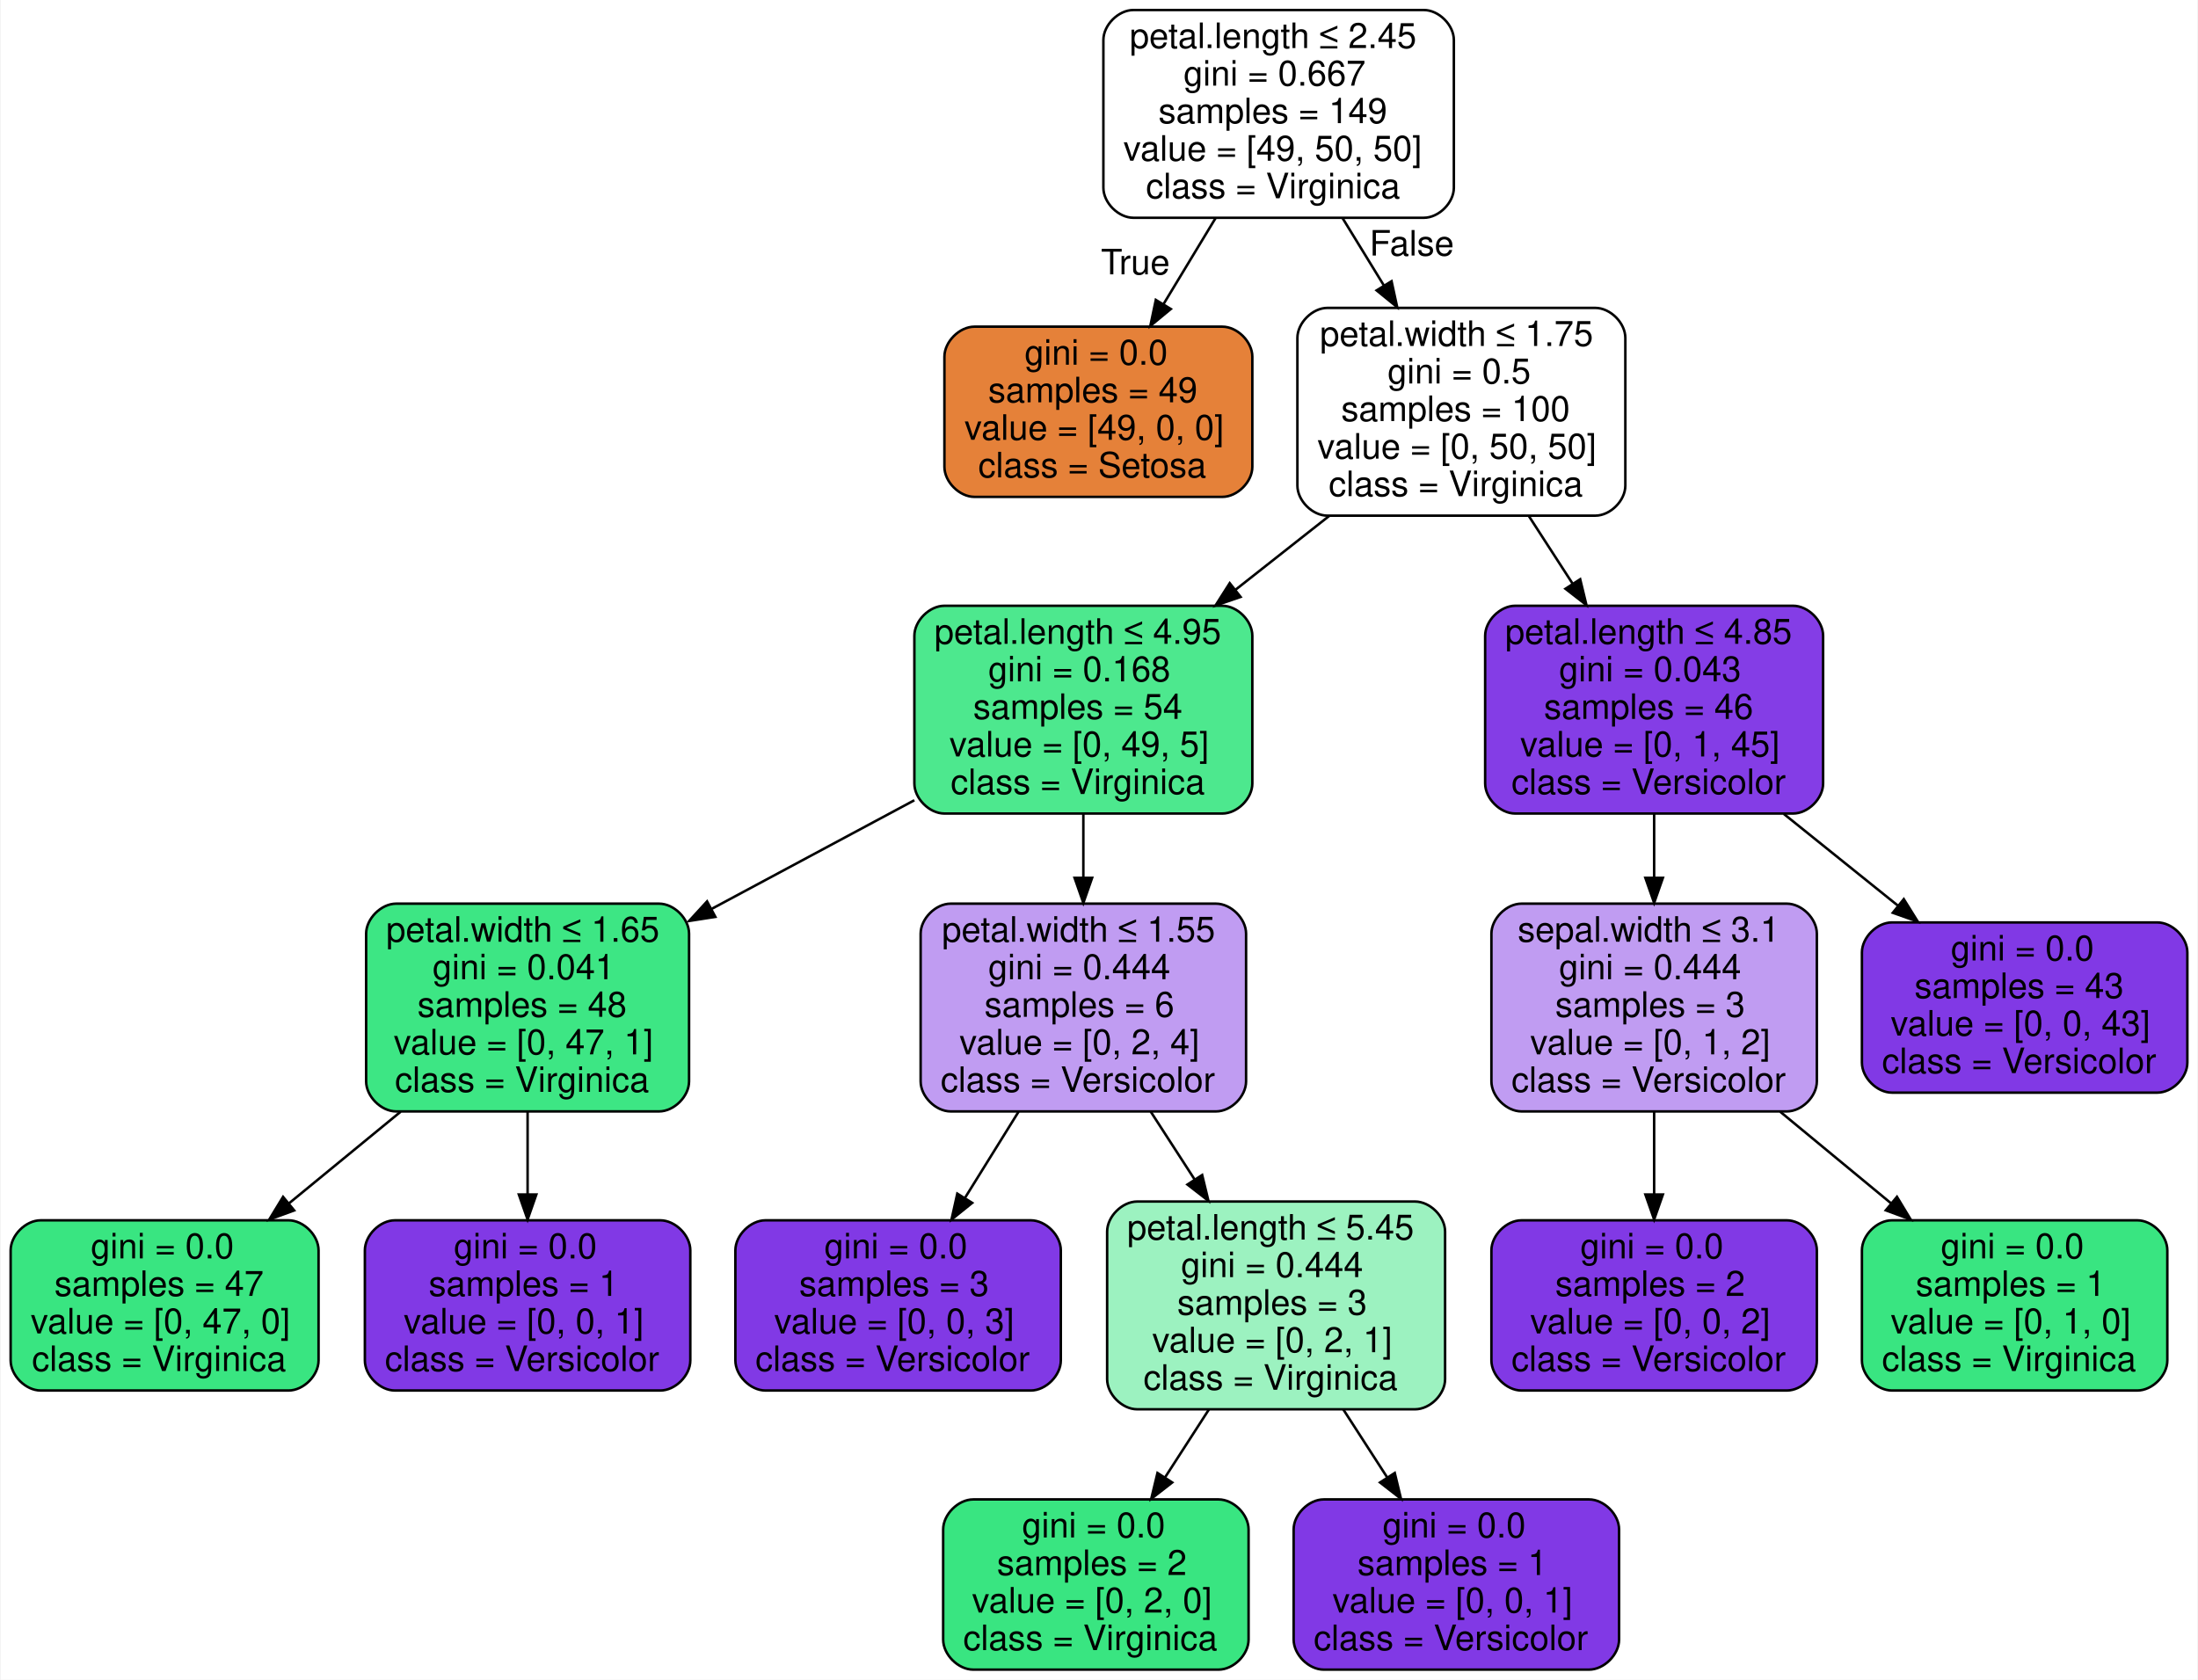
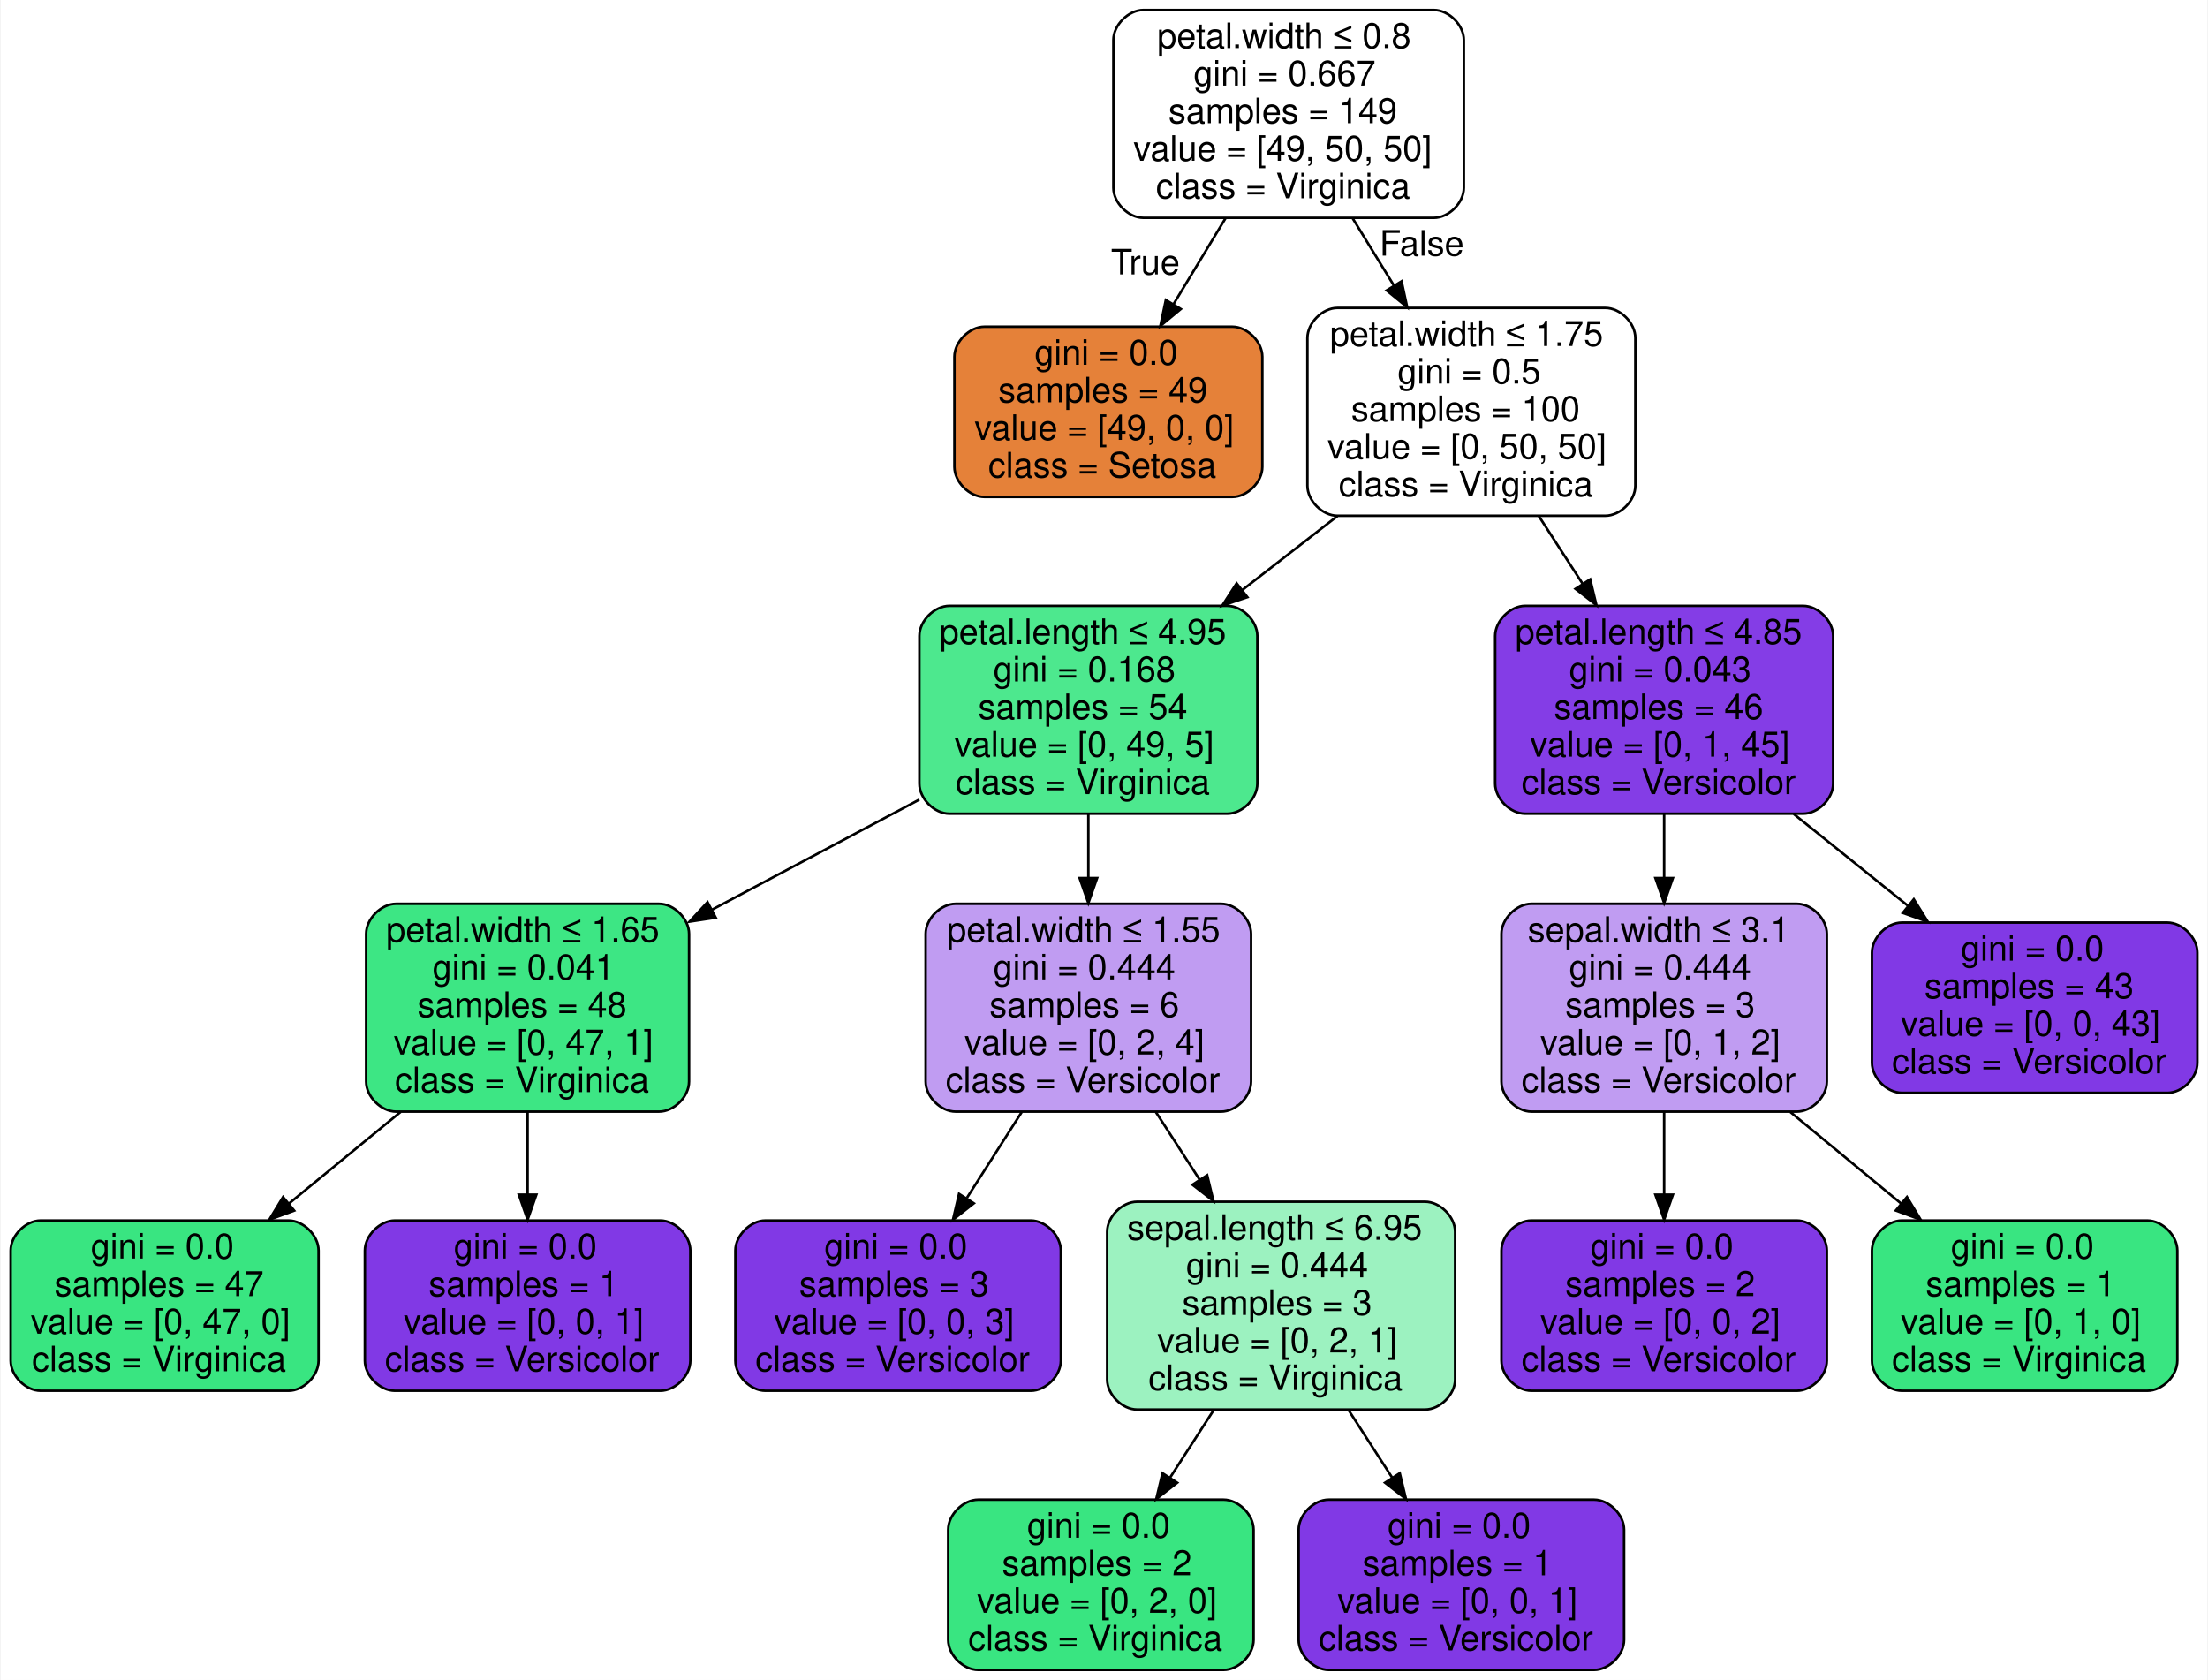
- <svg xmlns="http://www.w3.org/2000/svg" width="878pt" height="671pt" viewBox="0.00 0.00 877.50 671.00">
+ <svg xmlns="http://www.w3.org/2000/svg" width="882pt" height="671pt" viewBox="0.00 0.00 881.50 671.00">
  <g id="graph0" class="graph" transform="scale(1 1) rotate(0) translate(4 667)">
-     <polygon fill="#ffffff" stroke="transparent" points="-4,4 -4,-667 873.5,-667 873.5,4 -4,4" />
+     <polygon fill="#ffffff" stroke="transparent" points="-4,4 -4,-667 877.5,-667 877.5,4 -4,4" />
    <g id="node1" class="node">
-       <path fill="#ffffff" stroke="#000000" d="M564.5,-663C564.5,-663 448.5,-663 448.5,-663 442.5,-663 436.5,-657 436.5,-651 436.5,-651 436.5,-592 436.5,-592 436.5,-586 442.5,-580 448.5,-580 448.5,-580 564.5,-580 564.5,-580 570.5,-580 576.5,-586 576.5,-592 576.5,-592 576.5,-651 576.5,-651 576.5,-657 570.5,-663 564.5,-663" />
-       <text text-anchor="start" x="447" y="-647.8" font-family="Helvetica,sans-Serif" font-size="14.00" fill="#000000">petal.length ≤ 2.45</text>
-       <text text-anchor="start" x="468.5" y="-632.8" font-family="Helvetica,sans-Serif" font-size="14.00" fill="#000000">gini = 0.667</text>
-       <text text-anchor="start" x="458.5" y="-617.8" font-family="Helvetica,sans-Serif" font-size="14.00" fill="#000000">samples = 149</text>
-       <text text-anchor="start" x="444.5" y="-602.8" font-family="Helvetica,sans-Serif" font-size="14.00" fill="#000000">value = [49, 50, 50]</text>
-       <text text-anchor="start" x="453.5" y="-587.8" font-family="Helvetica,sans-Serif" font-size="14.00" fill="#000000">class = Virginica</text>
+       <path fill="#ffffff" stroke="#000000" d="M568.5,-663C568.5,-663 452.5,-663 452.5,-663 446.5,-663 440.5,-657 440.5,-651 440.5,-651 440.5,-592 440.5,-592 440.5,-586 446.5,-580 452.5,-580 452.5,-580 568.5,-580 568.5,-580 574.5,-580 580.5,-586 580.5,-592 580.5,-592 580.5,-651 580.5,-651 580.5,-657 574.5,-663 568.5,-663" />
+       <text text-anchor="start" x="458" y="-647.8" font-family="Helvetica,sans-Serif" font-size="14.00" fill="#000000">petal.width ≤ 0.8</text>
+       <text text-anchor="start" x="472.5" y="-632.8" font-family="Helvetica,sans-Serif" font-size="14.00" fill="#000000">gini = 0.667</text>
+       <text text-anchor="start" x="462.5" y="-617.8" font-family="Helvetica,sans-Serif" font-size="14.00" fill="#000000">samples = 149</text>
+       <text text-anchor="start" x="448.5" y="-602.8" font-family="Helvetica,sans-Serif" font-size="14.00" fill="#000000">value = [49, 50, 50]</text>
+       <text text-anchor="start" x="457.5" y="-587.8" font-family="Helvetica,sans-Serif" font-size="14.00" fill="#000000">class = Virginica</text>
    </g>
    <g id="node2" class="node">
-       <path fill="#e58139" stroke="#000000" d="M484,-536.5C484,-536.5 385,-536.5 385,-536.5 379,-536.5 373,-530.5 373,-524.5 373,-524.5 373,-480.5 373,-480.5 373,-474.5 379,-468.5 385,-468.5 385,-468.5 484,-468.5 484,-468.5 490,-468.5 496,-474.5 496,-480.5 496,-480.5 496,-524.5 496,-524.5 496,-530.5 490,-536.5 484,-536.5" />
-       <text text-anchor="start" x="405" y="-521.3" font-family="Helvetica,sans-Serif" font-size="14.00" fill="#000000">gini = 0.0</text>
-       <text text-anchor="start" x="390.5" y="-506.3" font-family="Helvetica,sans-Serif" font-size="14.00" fill="#000000">samples = 49</text>
-       <text text-anchor="start" x="381" y="-491.3" font-family="Helvetica,sans-Serif" font-size="14.00" fill="#000000">value = [49, 0, 0]</text>
-       <text text-anchor="start" x="386.5" y="-476.3" font-family="Helvetica,sans-Serif" font-size="14.00" fill="#000000">class = Setosa</text>
+       <path fill="#e58139" stroke="#000000" d="M488,-536.5C488,-536.5 389,-536.5 389,-536.5 383,-536.5 377,-530.5 377,-524.5 377,-524.5 377,-480.5 377,-480.5 377,-474.5 383,-468.5 389,-468.5 389,-468.5 488,-468.5 488,-468.5 494,-468.5 500,-474.5 500,-480.5 500,-480.5 500,-524.5 500,-524.5 500,-530.5 494,-536.5 488,-536.5" />
+       <text text-anchor="start" x="409" y="-521.3" font-family="Helvetica,sans-Serif" font-size="14.00" fill="#000000">gini = 0.0</text>
+       <text text-anchor="start" x="394.5" y="-506.3" font-family="Helvetica,sans-Serif" font-size="14.00" fill="#000000">samples = 49</text>
+       <text text-anchor="start" x="385" y="-491.3" font-family="Helvetica,sans-Serif" font-size="14.00" fill="#000000">value = [49, 0, 0]</text>
+       <text text-anchor="start" x="390.5" y="-476.3" font-family="Helvetica,sans-Serif" font-size="14.00" fill="#000000">class = Setosa</text>
    </g>
    <g id="edge1" class="edge">
-       <path fill="none" stroke="#000000" d="M481.318,-579.88C474.598,-568.774 467.324,-556.751 460.559,-545.569" />
-       <polygon fill="#000000" stroke="#000000" points="463.433,-543.559 455.262,-536.815 457.444,-547.183 463.433,-543.559" />
-       <text text-anchor="middle" x="449.288" y="-557.391" font-family="Helvetica,sans-Serif" font-size="14.00" fill="#000000">True</text>
+       <path fill="none" stroke="#000000" d="M485.318,-579.88C478.598,-568.774 471.324,-556.751 464.559,-545.569" />
+       <polygon fill="#000000" stroke="#000000" points="467.433,-543.559 459.262,-536.815 461.444,-547.183 467.433,-543.559" />
+       <text text-anchor="middle" x="453.288" y="-557.391" font-family="Helvetica,sans-Serif" font-size="14.00" fill="#000000">True</text>
    </g>
    <g id="node3" class="node">
-       <path fill="#ffffff" stroke="#000000" d="M633,-544C633,-544 526,-544 526,-544 520,-544 514,-538 514,-532 514,-532 514,-473 514,-473 514,-467 520,-461 526,-461 526,-461 633,-461 633,-461 639,-461 645,-467 645,-473 645,-473 645,-532 645,-532 645,-538 639,-544 633,-544" />
-       <text text-anchor="start" x="523" y="-528.8" font-family="Helvetica,sans-Serif" font-size="14.00" fill="#000000">petal.width ≤ 1.75</text>
-       <text text-anchor="start" x="550" y="-513.8" font-family="Helvetica,sans-Serif" font-size="14.00" fill="#000000">gini = 0.5</text>
-       <text text-anchor="start" x="531.5" y="-498.8" font-family="Helvetica,sans-Serif" font-size="14.00" fill="#000000">samples = 100</text>
-       <text text-anchor="start" x="522" y="-483.8" font-family="Helvetica,sans-Serif" font-size="14.00" fill="#000000">value = [0, 50, 50]</text>
-       <text text-anchor="start" x="526.5" y="-468.8" font-family="Helvetica,sans-Serif" font-size="14.00" fill="#000000">class = Virginica</text>
+       <path fill="#ffffff" stroke="#000000" d="M637,-544C637,-544 530,-544 530,-544 524,-544 518,-538 518,-532 518,-532 518,-473 518,-473 518,-467 524,-461 530,-461 530,-461 637,-461 637,-461 643,-461 649,-467 649,-473 649,-473 649,-532 649,-532 649,-538 643,-544 637,-544" />
+       <text text-anchor="start" x="527" y="-528.8" font-family="Helvetica,sans-Serif" font-size="14.00" fill="#000000">petal.width ≤ 1.75</text>
+       <text text-anchor="start" x="554" y="-513.8" font-family="Helvetica,sans-Serif" font-size="14.00" fill="#000000">gini = 0.5</text>
+       <text text-anchor="start" x="535.5" y="-498.8" font-family="Helvetica,sans-Serif" font-size="14.00" fill="#000000">samples = 100</text>
+       <text text-anchor="start" x="526" y="-483.8" font-family="Helvetica,sans-Serif" font-size="14.00" fill="#000000">value = [0, 50, 50]</text>
+       <text text-anchor="start" x="530.5" y="-468.8" font-family="Helvetica,sans-Serif" font-size="14.00" fill="#000000">class = Virginica</text>
    </g>
    <g id="edge2" class="edge">
-       <path fill="none" stroke="#000000" d="M532.032,-579.88C537.391,-571.143 543.098,-561.84 548.628,-552.825" />
-       <polygon fill="#000000" stroke="#000000" points="551.614,-554.652 553.859,-544.298 545.647,-550.992 551.614,-554.652" />
-       <text text-anchor="middle" x="559.684" y="-564.91" font-family="Helvetica,sans-Serif" font-size="14.00" fill="#000000">False</text>
+       <path fill="none" stroke="#000000" d="M536.032,-579.88C541.391,-571.143 547.098,-561.84 552.628,-552.825" />
+       <polygon fill="#000000" stroke="#000000" points="555.614,-554.652 557.859,-544.298 549.647,-550.992 555.614,-554.652" />
+       <text text-anchor="middle" x="563.684" y="-564.91" font-family="Helvetica,sans-Serif" font-size="14.00" fill="#000000">False</text>
    </g>
    <g id="node4" class="node">
-       <path fill="#4de88e" stroke="#000000" d="M484,-425C484,-425 373,-425 373,-425 367,-425 361,-419 361,-413 361,-413 361,-354 361,-354 361,-348 367,-342 373,-342 373,-342 484,-342 484,-342 490,-342 496,-348 496,-354 496,-354 496,-413 496,-413 496,-419 490,-425 484,-425" />
-       <text text-anchor="start" x="369" y="-409.8" font-family="Helvetica,sans-Serif" font-size="14.00" fill="#000000">petal.length ≤ 4.95</text>
-       <text text-anchor="start" x="390.5" y="-394.8" font-family="Helvetica,sans-Serif" font-size="14.00" fill="#000000">gini = 0.168</text>
-       <text text-anchor="start" x="384.5" y="-379.8" font-family="Helvetica,sans-Serif" font-size="14.00" fill="#000000">samples = 54</text>
-       <text text-anchor="start" x="375" y="-364.8" font-family="Helvetica,sans-Serif" font-size="14.00" fill="#000000">value = [0, 49, 5]</text>
-       <text text-anchor="start" x="375.5" y="-349.8" font-family="Helvetica,sans-Serif" font-size="14.00" fill="#000000">class = Virginica</text>
+       <path fill="#4de88e" stroke="#000000" d="M486,-425C486,-425 375,-425 375,-425 369,-425 363,-419 363,-413 363,-413 363,-354 363,-354 363,-348 369,-342 375,-342 375,-342 486,-342 486,-342 492,-342 498,-348 498,-354 498,-354 498,-413 498,-413 498,-419 492,-425 486,-425" />
+       <text text-anchor="start" x="371" y="-409.8" font-family="Helvetica,sans-Serif" font-size="14.00" fill="#000000">petal.length ≤ 4.95</text>
+       <text text-anchor="start" x="392.5" y="-394.8" font-family="Helvetica,sans-Serif" font-size="14.00" fill="#000000">gini = 0.168</text>
+       <text text-anchor="start" x="386.5" y="-379.8" font-family="Helvetica,sans-Serif" font-size="14.00" fill="#000000">samples = 54</text>
+       <text text-anchor="start" x="377" y="-364.8" font-family="Helvetica,sans-Serif" font-size="14.00" fill="#000000">value = [0, 49, 5]</text>
+       <text text-anchor="start" x="377.5" y="-349.8" font-family="Helvetica,sans-Serif" font-size="14.00" fill="#000000">class = Virginica</text>
    </g>
    <g id="edge3" class="edge">
-       <path fill="none" stroke="#000000" d="M526.688,-460.88C514.618,-451.368 501.696,-441.184 489.321,-431.432" />
-       <polygon fill="#000000" stroke="#000000" points="491.303,-428.538 481.283,-425.097 486.97,-434.036 491.303,-428.538" />
+       <path fill="none" stroke="#000000" d="M529.988,-460.88C517.759,-451.368 504.666,-441.184 492.127,-431.432" />
+       <polygon fill="#000000" stroke="#000000" points="494.024,-428.474 483.982,-425.097 489.726,-433.999 494.024,-428.474" />
    </g>
    <g id="node13" class="node">
-       <path fill="#843de6" stroke="#000000" d="M712,-425C712,-425 601,-425 601,-425 595,-425 589,-419 589,-413 589,-413 589,-354 589,-354 589,-348 595,-342 601,-342 601,-342 712,-342 712,-342 718,-342 724,-348 724,-354 724,-354 724,-413 724,-413 724,-419 718,-425 712,-425" />
-       <text text-anchor="start" x="597" y="-409.8" font-family="Helvetica,sans-Serif" font-size="14.00" fill="#000000">petal.length ≤ 4.85</text>
-       <text text-anchor="start" x="618.5" y="-394.8" font-family="Helvetica,sans-Serif" font-size="14.00" fill="#000000">gini = 0.043</text>
-       <text text-anchor="start" x="612.5" y="-379.8" font-family="Helvetica,sans-Serif" font-size="14.00" fill="#000000">samples = 46</text>
-       <text text-anchor="start" x="603" y="-364.8" font-family="Helvetica,sans-Serif" font-size="14.00" fill="#000000">value = [0, 1, 45]</text>
-       <text text-anchor="start" x="599.5" y="-349.8" font-family="Helvetica,sans-Serif" font-size="14.00" fill="#000000">class = Versicolor</text>
+       <path fill="#843de6" stroke="#000000" d="M716,-425C716,-425 605,-425 605,-425 599,-425 593,-419 593,-413 593,-413 593,-354 593,-354 593,-348 599,-342 605,-342 605,-342 716,-342 716,-342 722,-342 728,-348 728,-354 728,-354 728,-413 728,-413 728,-419 722,-425 716,-425" />
+       <text text-anchor="start" x="601" y="-409.8" font-family="Helvetica,sans-Serif" font-size="14.00" fill="#000000">petal.length ≤ 4.85</text>
+       <text text-anchor="start" x="622.5" y="-394.8" font-family="Helvetica,sans-Serif" font-size="14.00" fill="#000000">gini = 0.043</text>
+       <text text-anchor="start" x="616.5" y="-379.8" font-family="Helvetica,sans-Serif" font-size="14.00" fill="#000000">samples = 46</text>
+       <text text-anchor="start" x="607" y="-364.8" font-family="Helvetica,sans-Serif" font-size="14.00" fill="#000000">value = [0, 1, 45]</text>
+       <text text-anchor="start" x="603.5" y="-349.8" font-family="Helvetica,sans-Serif" font-size="14.00" fill="#000000">class = Versicolor</text>
    </g>
    <g id="edge12" class="edge">
-       <path fill="none" stroke="#000000" d="M606.431,-460.88C612.084,-452.143 618.103,-442.84 623.937,-433.825" />
-       <polygon fill="#000000" stroke="#000000" points="626.96,-435.595 629.454,-425.298 621.083,-431.792 626.96,-435.595" />
+       <path fill="none" stroke="#000000" d="M610.431,-460.88C616.084,-452.143 622.103,-442.84 627.937,-433.825" />
+       <polygon fill="#000000" stroke="#000000" points="630.96,-435.595 633.454,-425.298 625.083,-431.792 630.96,-435.595" />
    </g>
    <g id="node5" class="node">
      <path fill="#3de684" stroke="#000000" d="M259,-306C259,-306 154,-306 154,-306 148,-306 142,-300 142,-294 142,-294 142,-235 142,-235 142,-229 148,-223 154,-223 154,-223 259,-223 259,-223 265,-223 271,-229 271,-235 271,-235 271,-294 271,-294 271,-300 265,-306 259,-306" />
      <text text-anchor="start" x="150" y="-290.8" font-family="Helvetica,sans-Serif" font-size="14.00" fill="#000000">petal.width ≤ 1.65</text>
      <text text-anchor="start" x="168.5" y="-275.8" font-family="Helvetica,sans-Serif" font-size="14.00" fill="#000000">gini = 0.041</text>
      <text text-anchor="start" x="162.5" y="-260.8" font-family="Helvetica,sans-Serif" font-size="14.00" fill="#000000">samples = 48</text>
      <text text-anchor="start" x="153" y="-245.8" font-family="Helvetica,sans-Serif" font-size="14.00" fill="#000000">value = [0, 47, 1]</text>
      <text text-anchor="start" x="153.5" y="-230.8" font-family="Helvetica,sans-Serif" font-size="14.00" fill="#000000">class = Virginica</text>
    </g>
    <g id="edge4" class="edge">
-       <path fill="none" stroke="#000000" d="M360.988,-347.311C335.428,-333.61 306.212,-317.949 280.117,-303.962" />
-       <polygon fill="#000000" stroke="#000000" points="281.496,-300.729 271.029,-299.09 278.188,-306.899 281.496,-300.729" />
+       <path fill="none" stroke="#000000" d="M362.989,-347.635C336.833,-333.739 306.811,-317.79 280.103,-303.602" />
+       <polygon fill="#000000" stroke="#000000" points="281.656,-300.464 271.183,-298.863 278.372,-306.646 281.656,-300.464" />
    </g>
    <g id="node8" class="node">
-       <path fill="#c09cf2" stroke="#000000" d="M481.5,-306C481.5,-306 375.5,-306 375.5,-306 369.5,-306 363.5,-300 363.5,-294 363.5,-294 363.5,-235 363.5,-235 363.5,-229 369.5,-223 375.5,-223 375.5,-223 481.5,-223 481.5,-223 487.5,-223 493.5,-229 493.5,-235 493.5,-235 493.5,-294 493.5,-294 493.5,-300 487.5,-306 481.5,-306" />
-       <text text-anchor="start" x="372" y="-290.8" font-family="Helvetica,sans-Serif" font-size="14.00" fill="#000000">petal.width ≤ 1.55</text>
-       <text text-anchor="start" x="390.5" y="-275.8" font-family="Helvetica,sans-Serif" font-size="14.00" fill="#000000">gini = 0.444</text>
-       <text text-anchor="start" x="389" y="-260.8" font-family="Helvetica,sans-Serif" font-size="14.00" fill="#000000">samples = 6</text>
-       <text text-anchor="start" x="379" y="-245.8" font-family="Helvetica,sans-Serif" font-size="14.00" fill="#000000">value = [0, 2, 4]</text>
-       <text text-anchor="start" x="371.5" y="-230.8" font-family="Helvetica,sans-Serif" font-size="14.00" fill="#000000">class = Versicolor</text>
+       <path fill="#c09cf2" stroke="#000000" d="M483.5,-306C483.5,-306 377.5,-306 377.5,-306 371.5,-306 365.5,-300 365.5,-294 365.5,-294 365.5,-235 365.5,-235 365.5,-229 371.5,-223 377.5,-223 377.5,-223 483.5,-223 483.5,-223 489.5,-223 495.5,-229 495.5,-235 495.5,-235 495.5,-294 495.5,-294 495.5,-300 489.5,-306 483.5,-306" />
+       <text text-anchor="start" x="374" y="-290.8" font-family="Helvetica,sans-Serif" font-size="14.00" fill="#000000">petal.width ≤ 1.55</text>
+       <text text-anchor="start" x="392.5" y="-275.8" font-family="Helvetica,sans-Serif" font-size="14.00" fill="#000000">gini = 0.444</text>
+       <text text-anchor="start" x="391" y="-260.8" font-family="Helvetica,sans-Serif" font-size="14.00" fill="#000000">samples = 6</text>
+       <text text-anchor="start" x="381" y="-245.8" font-family="Helvetica,sans-Serif" font-size="14.00" fill="#000000">value = [0, 2, 4]</text>
+       <text text-anchor="start" x="373.5" y="-230.8" font-family="Helvetica,sans-Serif" font-size="14.00" fill="#000000">class = Versicolor</text>
    </g>
    <g id="edge7" class="edge">
-       <path fill="none" stroke="#000000" d="M428.5,-341.88C428.5,-333.684 428.5,-324.989 428.5,-316.501" />
-       <polygon fill="#000000" stroke="#000000" points="432,-316.298 428.5,-306.298 425,-316.298 432,-316.298" />
+       <path fill="none" stroke="#000000" d="M430.5,-341.88C430.5,-333.684 430.5,-324.989 430.5,-316.501" />
+       <polygon fill="#000000" stroke="#000000" points="434,-316.298 430.5,-306.298 427,-316.298 434,-316.298" />
    </g>
    <g id="node6" class="node">
      <path fill="#39e581" stroke="#000000" d="M111,-179.5C111,-179.5 12,-179.5 12,-179.5 6,-179.5 0,-173.5 0,-167.5 0,-167.5 0,-123.5 0,-123.5 0,-117.5 6,-111.5 12,-111.5 12,-111.5 111,-111.5 111,-111.5 117,-111.5 123,-117.5 123,-123.5 123,-123.5 123,-167.5 123,-167.5 123,-173.5 117,-179.5 111,-179.5" />
      <text text-anchor="start" x="32" y="-164.3" font-family="Helvetica,sans-Serif" font-size="14.00" fill="#000000">gini = 0.0</text>
      <text text-anchor="start" x="17.5" y="-149.3" font-family="Helvetica,sans-Serif" font-size="14.00" fill="#000000">samples = 47</text>
      <text text-anchor="start" x="8" y="-134.3" font-family="Helvetica,sans-Serif" font-size="14.00" fill="#000000">value = [0, 47, 0]</text>
      <text text-anchor="start" x="8.5" y="-119.3" font-family="Helvetica,sans-Serif" font-size="14.00" fill="#000000">class = Virginica</text>
    </g>
    <g id="edge5" class="edge">
      <path fill="none" stroke="#000000" d="M155.786,-222.88C141.316,-211.004 125.569,-198.08 111.162,-186.257" />
      <polygon fill="#000000" stroke="#000000" points="113.263,-183.453 103.312,-179.815 108.822,-188.864 113.263,-183.453" />
    </g>
    <g id="node7" class="node">
      <path fill="#8139e5" stroke="#000000" d="M259.5,-179.5C259.5,-179.5 153.5,-179.5 153.5,-179.5 147.5,-179.5 141.5,-173.5 141.5,-167.5 141.5,-167.5 141.5,-123.5 141.5,-123.5 141.5,-117.5 147.5,-111.5 153.5,-111.5 153.5,-111.5 259.5,-111.5 259.5,-111.5 265.5,-111.5 271.5,-117.5 271.5,-123.5 271.5,-123.5 271.5,-167.5 271.5,-167.5 271.5,-173.5 265.5,-179.5 259.5,-179.5" />
      <text text-anchor="start" x="177" y="-164.3" font-family="Helvetica,sans-Serif" font-size="14.00" fill="#000000">gini = 0.0</text>
      <text text-anchor="start" x="167" y="-149.3" font-family="Helvetica,sans-Serif" font-size="14.00" fill="#000000">samples = 1</text>
      <text text-anchor="start" x="157" y="-134.3" font-family="Helvetica,sans-Serif" font-size="14.00" fill="#000000">value = [0, 0, 1]</text>
      <text text-anchor="start" x="149.5" y="-119.3" font-family="Helvetica,sans-Serif" font-size="14.00" fill="#000000">class = Versicolor</text>
    </g>
    <g id="edge6" class="edge">
      <path fill="none" stroke="#000000" d="M206.5,-222.88C206.5,-212.213 206.5,-200.702 206.5,-189.901" />
      <polygon fill="#000000" stroke="#000000" points="210,-189.815 206.5,-179.815 203,-189.815 210,-189.815" />
    </g>
    <g id="node9" class="node">
      <path fill="#8139e5" stroke="#000000" d="M407.5,-179.5C407.5,-179.5 301.5,-179.5 301.5,-179.5 295.5,-179.5 289.5,-173.5 289.5,-167.5 289.5,-167.5 289.5,-123.5 289.5,-123.5 289.5,-117.5 295.5,-111.5 301.5,-111.5 301.5,-111.5 407.5,-111.5 407.5,-111.5 413.5,-111.5 419.5,-117.5 419.5,-123.5 419.5,-123.5 419.5,-167.5 419.5,-167.5 419.5,-173.5 413.5,-179.5 407.5,-179.5" />
      <text text-anchor="start" x="325" y="-164.3" font-family="Helvetica,sans-Serif" font-size="14.00" fill="#000000">gini = 0.0</text>
      <text text-anchor="start" x="315" y="-149.3" font-family="Helvetica,sans-Serif" font-size="14.00" fill="#000000">samples = 3</text>
      <text text-anchor="start" x="305" y="-134.3" font-family="Helvetica,sans-Serif" font-size="14.00" fill="#000000">value = [0, 0, 3]</text>
      <text text-anchor="start" x="297.5" y="-119.3" font-family="Helvetica,sans-Serif" font-size="14.00" fill="#000000">class = Versicolor</text>
    </g>
    <g id="edge8" class="edge">
-       <path fill="none" stroke="#000000" d="M402.618,-222.88C395.712,-211.774 388.236,-199.751 381.283,-188.569" />
-       <polygon fill="#000000" stroke="#000000" points="384.092,-186.459 375.839,-179.815 378.147,-190.155 384.092,-186.459" />
+       <path fill="none" stroke="#000000" d="M403.919,-222.88C396.826,-211.774 389.148,-199.751 382.006,-188.569" />
+       <polygon fill="#000000" stroke="#000000" points="384.748,-186.359 376.415,-179.815 378.848,-190.127 384.748,-186.359" />
    </g>
    <g id="node10" class="node">
-       <path fill="#9cf2c0" stroke="#000000" d="M561,-187C561,-187 450,-187 450,-187 444,-187 438,-181 438,-175 438,-175 438,-116 438,-116 438,-110 444,-104 450,-104 450,-104 561,-104 561,-104 567,-104 573,-110 573,-116 573,-116 573,-175 573,-175 573,-181 567,-187 561,-187" />
-       <text text-anchor="start" x="446" y="-171.8" font-family="Helvetica,sans-Serif" font-size="14.00" fill="#000000">petal.length ≤ 5.45</text>
-       <text text-anchor="start" x="467.5" y="-156.8" font-family="Helvetica,sans-Serif" font-size="14.00" fill="#000000">gini = 0.444</text>
-       <text text-anchor="start" x="466" y="-141.8" font-family="Helvetica,sans-Serif" font-size="14.00" fill="#000000">samples = 3</text>
-       <text text-anchor="start" x="456" y="-126.8" font-family="Helvetica,sans-Serif" font-size="14.00" fill="#000000">value = [0, 2, 1]</text>
-       <text text-anchor="start" x="452.5" y="-111.8" font-family="Helvetica,sans-Serif" font-size="14.00" fill="#000000">class = Virginica</text>
+       <path fill="#9cf2c0" stroke="#000000" d="M565,-187C565,-187 450,-187 450,-187 444,-187 438,-181 438,-175 438,-175 438,-116 438,-116 438,-110 444,-104 450,-104 450,-104 565,-104 565,-104 571,-104 577,-110 577,-116 577,-116 577,-175 577,-175 577,-181 571,-187 565,-187" />
+       <text text-anchor="start" x="446" y="-171.8" font-family="Helvetica,sans-Serif" font-size="14.00" fill="#000000">sepal.length ≤ 6.95</text>
+       <text text-anchor="start" x="469.5" y="-156.8" font-family="Helvetica,sans-Serif" font-size="14.00" fill="#000000">gini = 0.444</text>
+       <text text-anchor="start" x="468" y="-141.8" font-family="Helvetica,sans-Serif" font-size="14.00" fill="#000000">samples = 3</text>
+       <text text-anchor="start" x="458" y="-126.8" font-family="Helvetica,sans-Serif" font-size="14.00" fill="#000000">value = [0, 2, 1]</text>
+       <text text-anchor="start" x="454.5" y="-111.8" font-family="Helvetica,sans-Serif" font-size="14.00" fill="#000000">class = Virginica</text>
    </g>
    <g id="edge9" class="edge">
-       <path fill="none" stroke="#000000" d="M455.431,-222.88C461.084,-214.143 467.103,-204.84 472.937,-195.825" />
-       <polygon fill="#000000" stroke="#000000" points="475.96,-197.595 478.454,-187.298 470.083,-193.792 475.96,-197.595" />
+       <path fill="none" stroke="#000000" d="M457.431,-222.88C463.084,-214.143 469.103,-204.84 474.937,-195.825" />
+       <polygon fill="#000000" stroke="#000000" points="477.96,-197.595 480.454,-187.298 472.083,-193.792 477.96,-197.595" />
    </g>
    <g id="node11" class="node">
-       <path fill="#39e581" stroke="#000000" d="M482.5,-68C482.5,-68 384.5,-68 384.5,-68 378.5,-68 372.5,-62 372.5,-56 372.5,-56 372.5,-12 372.5,-12 372.5,-6 378.5,0 384.5,0 384.5,0 482.5,0 482.5,0 488.5,0 494.5,-6 494.5,-12 494.5,-12 494.5,-56 494.5,-56 494.5,-62 488.5,-68 482.5,-68" />
-       <text text-anchor="start" x="404" y="-52.8" font-family="Helvetica,sans-Serif" font-size="14.00" fill="#000000">gini = 0.0</text>
-       <text text-anchor="start" x="394" y="-37.8" font-family="Helvetica,sans-Serif" font-size="14.00" fill="#000000">samples = 2</text>
-       <text text-anchor="start" x="384" y="-22.8" font-family="Helvetica,sans-Serif" font-size="14.00" fill="#000000">value = [0, 2, 0]</text>
-       <text text-anchor="start" x="380.5" y="-7.8" font-family="Helvetica,sans-Serif" font-size="14.00" fill="#000000">class = Virginica</text>
+       <path fill="#39e581" stroke="#000000" d="M484.5,-68C484.5,-68 386.5,-68 386.5,-68 380.5,-68 374.5,-62 374.5,-56 374.5,-56 374.5,-12 374.5,-12 374.5,-6 380.5,0 386.5,0 386.5,0 484.5,0 484.5,0 490.5,0 496.5,-6 496.5,-12 496.5,-12 496.5,-56 496.5,-56 496.5,-62 490.5,-68 484.5,-68" />
+       <text text-anchor="start" x="406" y="-52.8" font-family="Helvetica,sans-Serif" font-size="14.00" fill="#000000">gini = 0.0</text>
+       <text text-anchor="start" x="396" y="-37.8" font-family="Helvetica,sans-Serif" font-size="14.00" fill="#000000">samples = 2</text>
+       <text text-anchor="start" x="386" y="-22.8" font-family="Helvetica,sans-Serif" font-size="14.00" fill="#000000">value = [0, 2, 0]</text>
+       <text text-anchor="start" x="382.5" y="-7.8" font-family="Helvetica,sans-Serif" font-size="14.00" fill="#000000">class = Virginica</text>
    </g>
    <g id="edge10" class="edge">
-       <path fill="none" stroke="#000000" d="M478.69,-103.981C472.933,-95.067 466.84,-85.631 461.056,-76.673" />
-       <polygon fill="#000000" stroke="#000000" points="463.99,-74.766 455.625,-68.264 458.11,-78.563 463.99,-74.766" />
+       <path fill="none" stroke="#000000" d="M480.69,-103.981C474.933,-95.067 468.84,-85.631 463.056,-76.673" />
+       <polygon fill="#000000" stroke="#000000" points="465.99,-74.766 457.625,-68.264 460.11,-78.563 465.99,-74.766" />
    </g>
    <g id="node12" class="node">
-       <path fill="#8139e5" stroke="#000000" d="M630.5,-68C630.5,-68 524.5,-68 524.5,-68 518.5,-68 512.5,-62 512.5,-56 512.5,-56 512.5,-12 512.5,-12 512.5,-6 518.5,0 524.5,0 524.5,0 630.5,0 630.5,0 636.5,0 642.5,-6 642.5,-12 642.5,-12 642.5,-56 642.5,-56 642.5,-62 636.5,-68 630.5,-68" />
-       <text text-anchor="start" x="548" y="-52.8" font-family="Helvetica,sans-Serif" font-size="14.00" fill="#000000">gini = 0.0</text>
-       <text text-anchor="start" x="538" y="-37.8" font-family="Helvetica,sans-Serif" font-size="14.00" fill="#000000">samples = 1</text>
-       <text text-anchor="start" x="528" y="-22.8" font-family="Helvetica,sans-Serif" font-size="14.00" fill="#000000">value = [0, 0, 1]</text>
-       <text text-anchor="start" x="520.5" y="-7.8" font-family="Helvetica,sans-Serif" font-size="14.00" fill="#000000">class = Versicolor</text>
+       <path fill="#8139e5" stroke="#000000" d="M632.5,-68C632.5,-68 526.5,-68 526.5,-68 520.5,-68 514.5,-62 514.5,-56 514.5,-56 514.5,-12 514.5,-12 514.5,-6 520.5,0 526.5,0 526.5,0 632.5,0 632.5,0 638.5,0 644.5,-6 644.5,-12 644.5,-12 644.5,-56 644.5,-56 644.5,-62 638.5,-68 632.5,-68" />
+       <text text-anchor="start" x="550" y="-52.8" font-family="Helvetica,sans-Serif" font-size="14.00" fill="#000000">gini = 0.0</text>
+       <text text-anchor="start" x="540" y="-37.8" font-family="Helvetica,sans-Serif" font-size="14.00" fill="#000000">samples = 1</text>
+       <text text-anchor="start" x="530" y="-22.8" font-family="Helvetica,sans-Serif" font-size="14.00" fill="#000000">value = [0, 0, 1]</text>
+       <text text-anchor="start" x="522.5" y="-7.8" font-family="Helvetica,sans-Serif" font-size="14.00" fill="#000000">class = Versicolor</text>
    </g>
    <g id="edge11" class="edge">
-       <path fill="none" stroke="#000000" d="M532.31,-103.981C538.067,-95.067 544.16,-85.631 549.944,-76.673" />
-       <polygon fill="#000000" stroke="#000000" points="552.89,-78.563 555.375,-68.264 547.01,-74.766 552.89,-78.563" />
+       <path fill="none" stroke="#000000" d="M534.31,-103.981C540.067,-95.067 546.16,-85.631 551.944,-76.673" />
+       <polygon fill="#000000" stroke="#000000" points="554.89,-78.563 557.375,-68.264 549.01,-74.766 554.89,-78.563" />
    </g>
    <g id="node14" class="node">
-       <path fill="#c09cf2" stroke="#000000" d="M709.5,-306C709.5,-306 603.5,-306 603.5,-306 597.5,-306 591.5,-300 591.5,-294 591.5,-294 591.5,-235 591.5,-235 591.5,-229 597.5,-223 603.5,-223 603.5,-223 709.5,-223 709.5,-223 715.5,-223 721.5,-229 721.5,-235 721.5,-235 721.5,-294 721.5,-294 721.5,-300 715.5,-306 709.5,-306" />
-       <text text-anchor="start" x="602" y="-290.8" font-family="Helvetica,sans-Serif" font-size="14.00" fill="#000000">sepal.width ≤ 3.1</text>
-       <text text-anchor="start" x="618.5" y="-275.8" font-family="Helvetica,sans-Serif" font-size="14.00" fill="#000000">gini = 0.444</text>
-       <text text-anchor="start" x="617" y="-260.8" font-family="Helvetica,sans-Serif" font-size="14.00" fill="#000000">samples = 3</text>
-       <text text-anchor="start" x="607" y="-245.8" font-family="Helvetica,sans-Serif" font-size="14.00" fill="#000000">value = [0, 1, 2]</text>
-       <text text-anchor="start" x="599.5" y="-230.8" font-family="Helvetica,sans-Serif" font-size="14.00" fill="#000000">class = Versicolor</text>
+       <path fill="#c09cf2" stroke="#000000" d="M713.5,-306C713.5,-306 607.5,-306 607.5,-306 601.5,-306 595.5,-300 595.5,-294 595.5,-294 595.5,-235 595.5,-235 595.5,-229 601.5,-223 607.5,-223 607.5,-223 713.5,-223 713.5,-223 719.5,-223 725.5,-229 725.5,-235 725.5,-235 725.5,-294 725.5,-294 725.5,-300 719.5,-306 713.5,-306" />
+       <text text-anchor="start" x="606" y="-290.8" font-family="Helvetica,sans-Serif" font-size="14.00" fill="#000000">sepal.width ≤ 3.1</text>
+       <text text-anchor="start" x="622.5" y="-275.8" font-family="Helvetica,sans-Serif" font-size="14.00" fill="#000000">gini = 0.444</text>
+       <text text-anchor="start" x="621" y="-260.8" font-family="Helvetica,sans-Serif" font-size="14.00" fill="#000000">samples = 3</text>
+       <text text-anchor="start" x="611" y="-245.8" font-family="Helvetica,sans-Serif" font-size="14.00" fill="#000000">value = [0, 1, 2]</text>
+       <text text-anchor="start" x="603.5" y="-230.8" font-family="Helvetica,sans-Serif" font-size="14.00" fill="#000000">class = Versicolor</text>
    </g>
    <g id="edge13" class="edge">
-       <path fill="none" stroke="#000000" d="M656.5,-341.88C656.5,-333.684 656.5,-324.989 656.5,-316.501" />
-       <polygon fill="#000000" stroke="#000000" points="660,-316.298 656.5,-306.298 653,-316.298 660,-316.298" />
+       <path fill="none" stroke="#000000" d="M660.5,-341.88C660.5,-333.684 660.5,-324.989 660.5,-316.501" />
+       <polygon fill="#000000" stroke="#000000" points="664,-316.298 660.5,-306.298 657,-316.298 664,-316.298" />
    </g>
    <g id="node17" class="node">
-       <path fill="#8139e5" stroke="#000000" d="M857.5,-298.5C857.5,-298.5 751.5,-298.5 751.5,-298.5 745.5,-298.5 739.5,-292.5 739.5,-286.5 739.5,-286.5 739.5,-242.5 739.5,-242.5 739.5,-236.5 745.5,-230.5 751.5,-230.5 751.5,-230.5 857.5,-230.5 857.5,-230.5 863.5,-230.5 869.5,-236.5 869.5,-242.5 869.5,-242.5 869.5,-286.5 869.5,-286.5 869.5,-292.5 863.5,-298.5 857.5,-298.5" />
-       <text text-anchor="start" x="775" y="-283.3" font-family="Helvetica,sans-Serif" font-size="14.00" fill="#000000">gini = 0.0</text>
-       <text text-anchor="start" x="760.5" y="-268.3" font-family="Helvetica,sans-Serif" font-size="14.00" fill="#000000">samples = 43</text>
-       <text text-anchor="start" x="751" y="-253.3" font-family="Helvetica,sans-Serif" font-size="14.00" fill="#000000">value = [0, 0, 43]</text>
-       <text text-anchor="start" x="747.5" y="-238.3" font-family="Helvetica,sans-Serif" font-size="14.00" fill="#000000">class = Versicolor</text>
+       <path fill="#8139e5" stroke="#000000" d="M861.5,-298.5C861.5,-298.5 755.5,-298.5 755.5,-298.5 749.5,-298.5 743.5,-292.5 743.5,-286.5 743.5,-286.5 743.5,-242.5 743.5,-242.5 743.5,-236.5 749.5,-230.5 755.5,-230.5 755.5,-230.5 861.5,-230.5 861.5,-230.5 867.5,-230.5 873.5,-236.5 873.5,-242.5 873.5,-242.5 873.5,-286.5 873.5,-286.5 873.5,-292.5 867.5,-298.5 861.5,-298.5" />
+       <text text-anchor="start" x="779" y="-283.3" font-family="Helvetica,sans-Serif" font-size="14.00" fill="#000000">gini = 0.0</text>
+       <text text-anchor="start" x="764.5" y="-268.3" font-family="Helvetica,sans-Serif" font-size="14.00" fill="#000000">samples = 43</text>
+       <text text-anchor="start" x="755" y="-253.3" font-family="Helvetica,sans-Serif" font-size="14.00" fill="#000000">value = [0, 0, 43]</text>
+       <text text-anchor="start" x="751.5" y="-238.3" font-family="Helvetica,sans-Serif" font-size="14.00" fill="#000000">class = Versicolor</text>
    </g>
    <g id="edge16" class="edge">
-       <path fill="none" stroke="#000000" d="M708.263,-341.88C723.033,-330.004 739.106,-317.08 753.811,-305.257" />
-       <polygon fill="#000000" stroke="#000000" points="756.222,-307.809 761.823,-298.815 751.836,-302.353 756.222,-307.809" />
+       <path fill="none" stroke="#000000" d="M712.263,-341.88C727.033,-330.004 743.106,-317.08 757.811,-305.257" />
+       <polygon fill="#000000" stroke="#000000" points="760.222,-307.809 765.823,-298.815 755.836,-302.353 760.222,-307.809" />
    </g>
    <g id="node15" class="node">
-       <path fill="#8139e5" stroke="#000000" d="M709.5,-179.5C709.5,-179.5 603.5,-179.5 603.5,-179.5 597.5,-179.5 591.5,-173.5 591.5,-167.5 591.5,-167.5 591.5,-123.5 591.5,-123.5 591.5,-117.5 597.5,-111.5 603.5,-111.5 603.5,-111.5 709.5,-111.5 709.5,-111.5 715.5,-111.5 721.5,-117.5 721.5,-123.5 721.5,-123.5 721.5,-167.5 721.5,-167.5 721.5,-173.5 715.5,-179.5 709.5,-179.5" />
-       <text text-anchor="start" x="627" y="-164.3" font-family="Helvetica,sans-Serif" font-size="14.00" fill="#000000">gini = 0.0</text>
-       <text text-anchor="start" x="617" y="-149.3" font-family="Helvetica,sans-Serif" font-size="14.00" fill="#000000">samples = 2</text>
-       <text text-anchor="start" x="607" y="-134.3" font-family="Helvetica,sans-Serif" font-size="14.00" fill="#000000">value = [0, 0, 2]</text>
-       <text text-anchor="start" x="599.5" y="-119.3" font-family="Helvetica,sans-Serif" font-size="14.00" fill="#000000">class = Versicolor</text>
+       <path fill="#8139e5" stroke="#000000" d="M713.5,-179.5C713.5,-179.5 607.5,-179.5 607.5,-179.5 601.5,-179.5 595.5,-173.5 595.5,-167.5 595.5,-167.5 595.5,-123.5 595.5,-123.5 595.5,-117.5 601.5,-111.5 607.5,-111.5 607.5,-111.5 713.5,-111.5 713.5,-111.5 719.5,-111.5 725.5,-117.5 725.5,-123.5 725.5,-123.5 725.5,-167.5 725.5,-167.5 725.5,-173.5 719.5,-179.5 713.5,-179.5" />
+       <text text-anchor="start" x="631" y="-164.3" font-family="Helvetica,sans-Serif" font-size="14.00" fill="#000000">gini = 0.0</text>
+       <text text-anchor="start" x="621" y="-149.3" font-family="Helvetica,sans-Serif" font-size="14.00" fill="#000000">samples = 2</text>
+       <text text-anchor="start" x="611" y="-134.3" font-family="Helvetica,sans-Serif" font-size="14.00" fill="#000000">value = [0, 0, 2]</text>
+       <text text-anchor="start" x="603.5" y="-119.3" font-family="Helvetica,sans-Serif" font-size="14.00" fill="#000000">class = Versicolor</text>
    </g>
    <g id="edge14" class="edge">
-       <path fill="none" stroke="#000000" d="M656.5,-222.88C656.5,-212.213 656.5,-200.702 656.5,-189.901" />
-       <polygon fill="#000000" stroke="#000000" points="660,-189.815 656.5,-179.815 653,-189.815 660,-189.815" />
+       <path fill="none" stroke="#000000" d="M660.5,-222.88C660.5,-212.213 660.5,-200.702 660.5,-189.901" />
+       <polygon fill="#000000" stroke="#000000" points="664,-189.815 660.5,-179.815 657,-189.815 664,-189.815" />
    </g>
    <g id="node16" class="node">
-       <path fill="#39e581" stroke="#000000" d="M849.5,-179.5C849.5,-179.5 751.5,-179.5 751.5,-179.5 745.5,-179.5 739.5,-173.5 739.5,-167.5 739.5,-167.5 739.5,-123.5 739.5,-123.5 739.5,-117.5 745.5,-111.5 751.5,-111.5 751.5,-111.5 849.5,-111.5 849.5,-111.5 855.5,-111.5 861.5,-117.5 861.5,-123.5 861.5,-123.5 861.5,-167.5 861.5,-167.5 861.5,-173.5 855.5,-179.5 849.5,-179.5" />
-       <text text-anchor="start" x="771" y="-164.3" font-family="Helvetica,sans-Serif" font-size="14.00" fill="#000000">gini = 0.0</text>
-       <text text-anchor="start" x="761" y="-149.3" font-family="Helvetica,sans-Serif" font-size="14.00" fill="#000000">samples = 1</text>
-       <text text-anchor="start" x="751" y="-134.3" font-family="Helvetica,sans-Serif" font-size="14.00" fill="#000000">value = [0, 1, 0]</text>
-       <text text-anchor="start" x="747.5" y="-119.3" font-family="Helvetica,sans-Serif" font-size="14.00" fill="#000000">class = Virginica</text>
+       <path fill="#39e581" stroke="#000000" d="M853.5,-179.5C853.5,-179.5 755.5,-179.5 755.5,-179.5 749.5,-179.5 743.5,-173.5 743.5,-167.5 743.5,-167.5 743.5,-123.5 743.5,-123.5 743.5,-117.5 749.5,-111.5 755.5,-111.5 755.5,-111.5 853.5,-111.5 853.5,-111.5 859.5,-111.5 865.5,-117.5 865.5,-123.5 865.5,-123.5 865.5,-167.5 865.5,-167.5 865.5,-173.5 859.5,-179.5 853.5,-179.5" />
+       <text text-anchor="start" x="775" y="-164.3" font-family="Helvetica,sans-Serif" font-size="14.00" fill="#000000">gini = 0.0</text>
+       <text text-anchor="start" x="765" y="-149.3" font-family="Helvetica,sans-Serif" font-size="14.00" fill="#000000">samples = 1</text>
+       <text text-anchor="start" x="755" y="-134.3" font-family="Helvetica,sans-Serif" font-size="14.00" fill="#000000">value = [0, 1, 0]</text>
+       <text text-anchor="start" x="751.5" y="-119.3" font-family="Helvetica,sans-Serif" font-size="14.00" fill="#000000">class = Virginica</text>
    </g>
    <g id="edge15" class="edge">
-       <path fill="none" stroke="#000000" d="M706.864,-222.88C721.235,-211.004 736.873,-198.08 751.181,-186.257" />
-       <polygon fill="#000000" stroke="#000000" points="753.497,-188.883 758.976,-179.815 749.038,-183.487 753.497,-188.883" />
+       <path fill="none" stroke="#000000" d="M710.864,-222.88C725.235,-211.004 740.873,-198.08 755.181,-186.257" />
+       <polygon fill="#000000" stroke="#000000" points="757.497,-188.883 762.976,-179.815 753.038,-183.487 757.497,-188.883" />
    </g>
  </g>
</svg>
